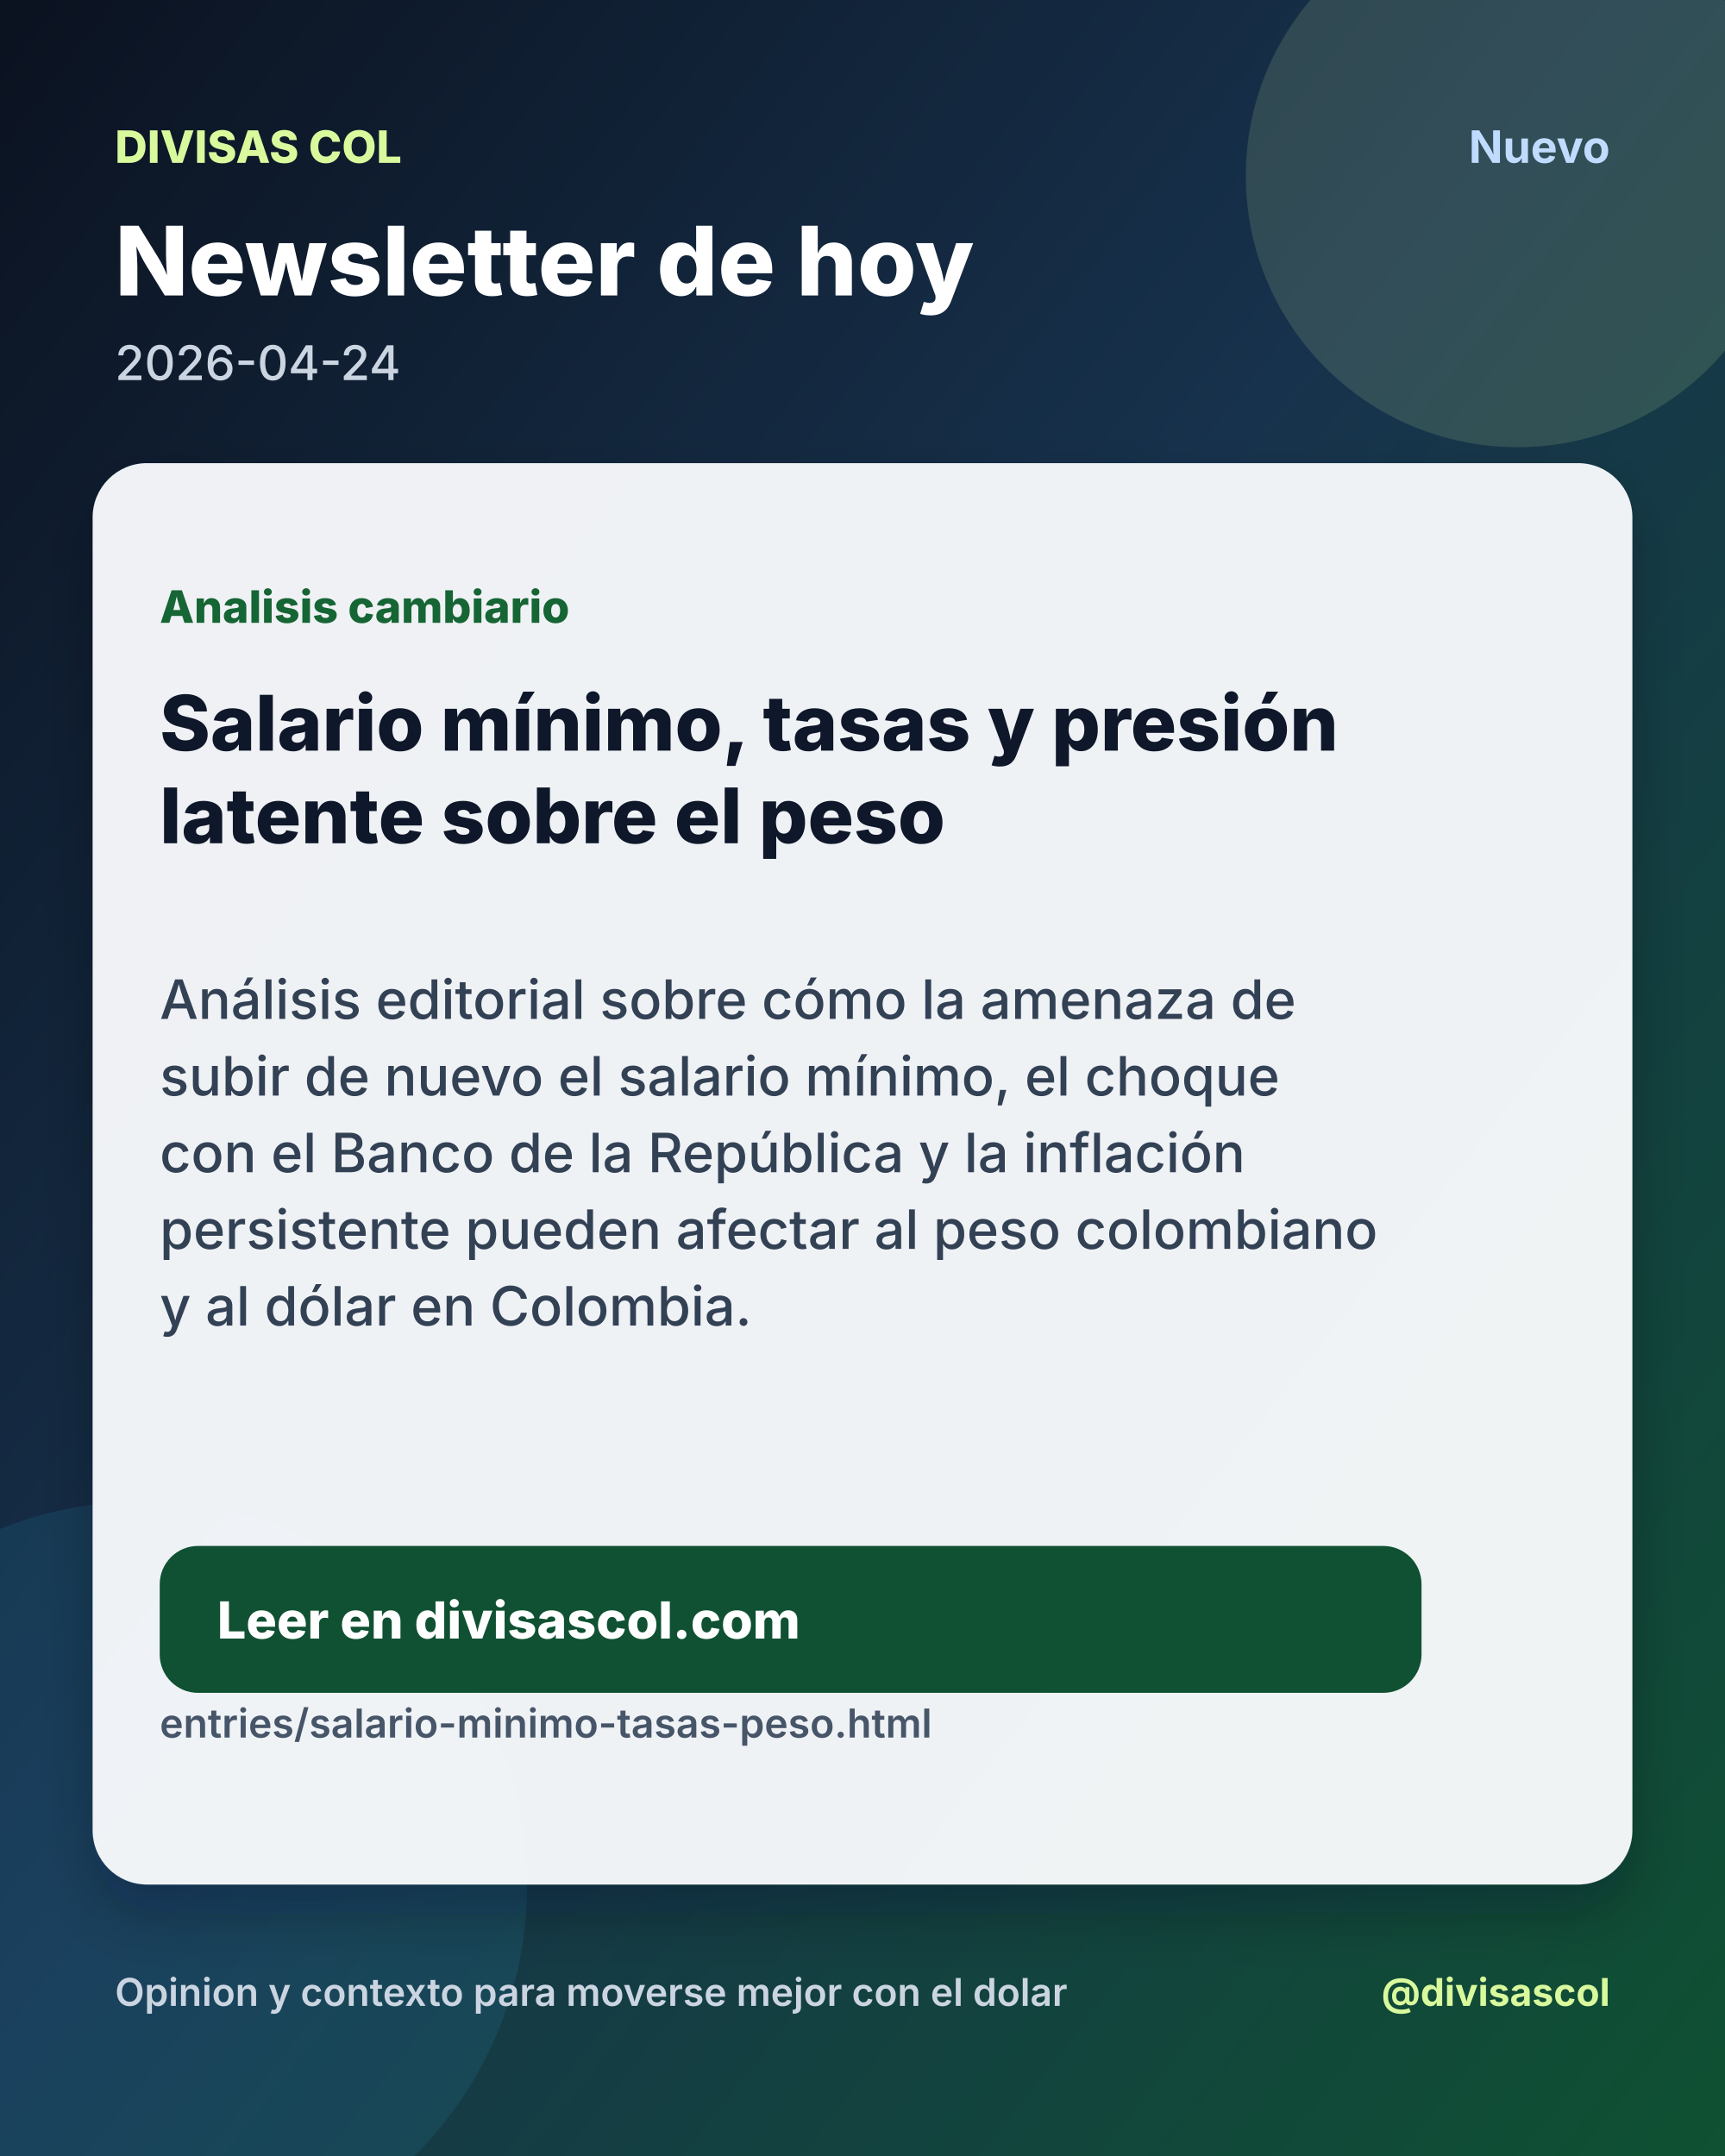
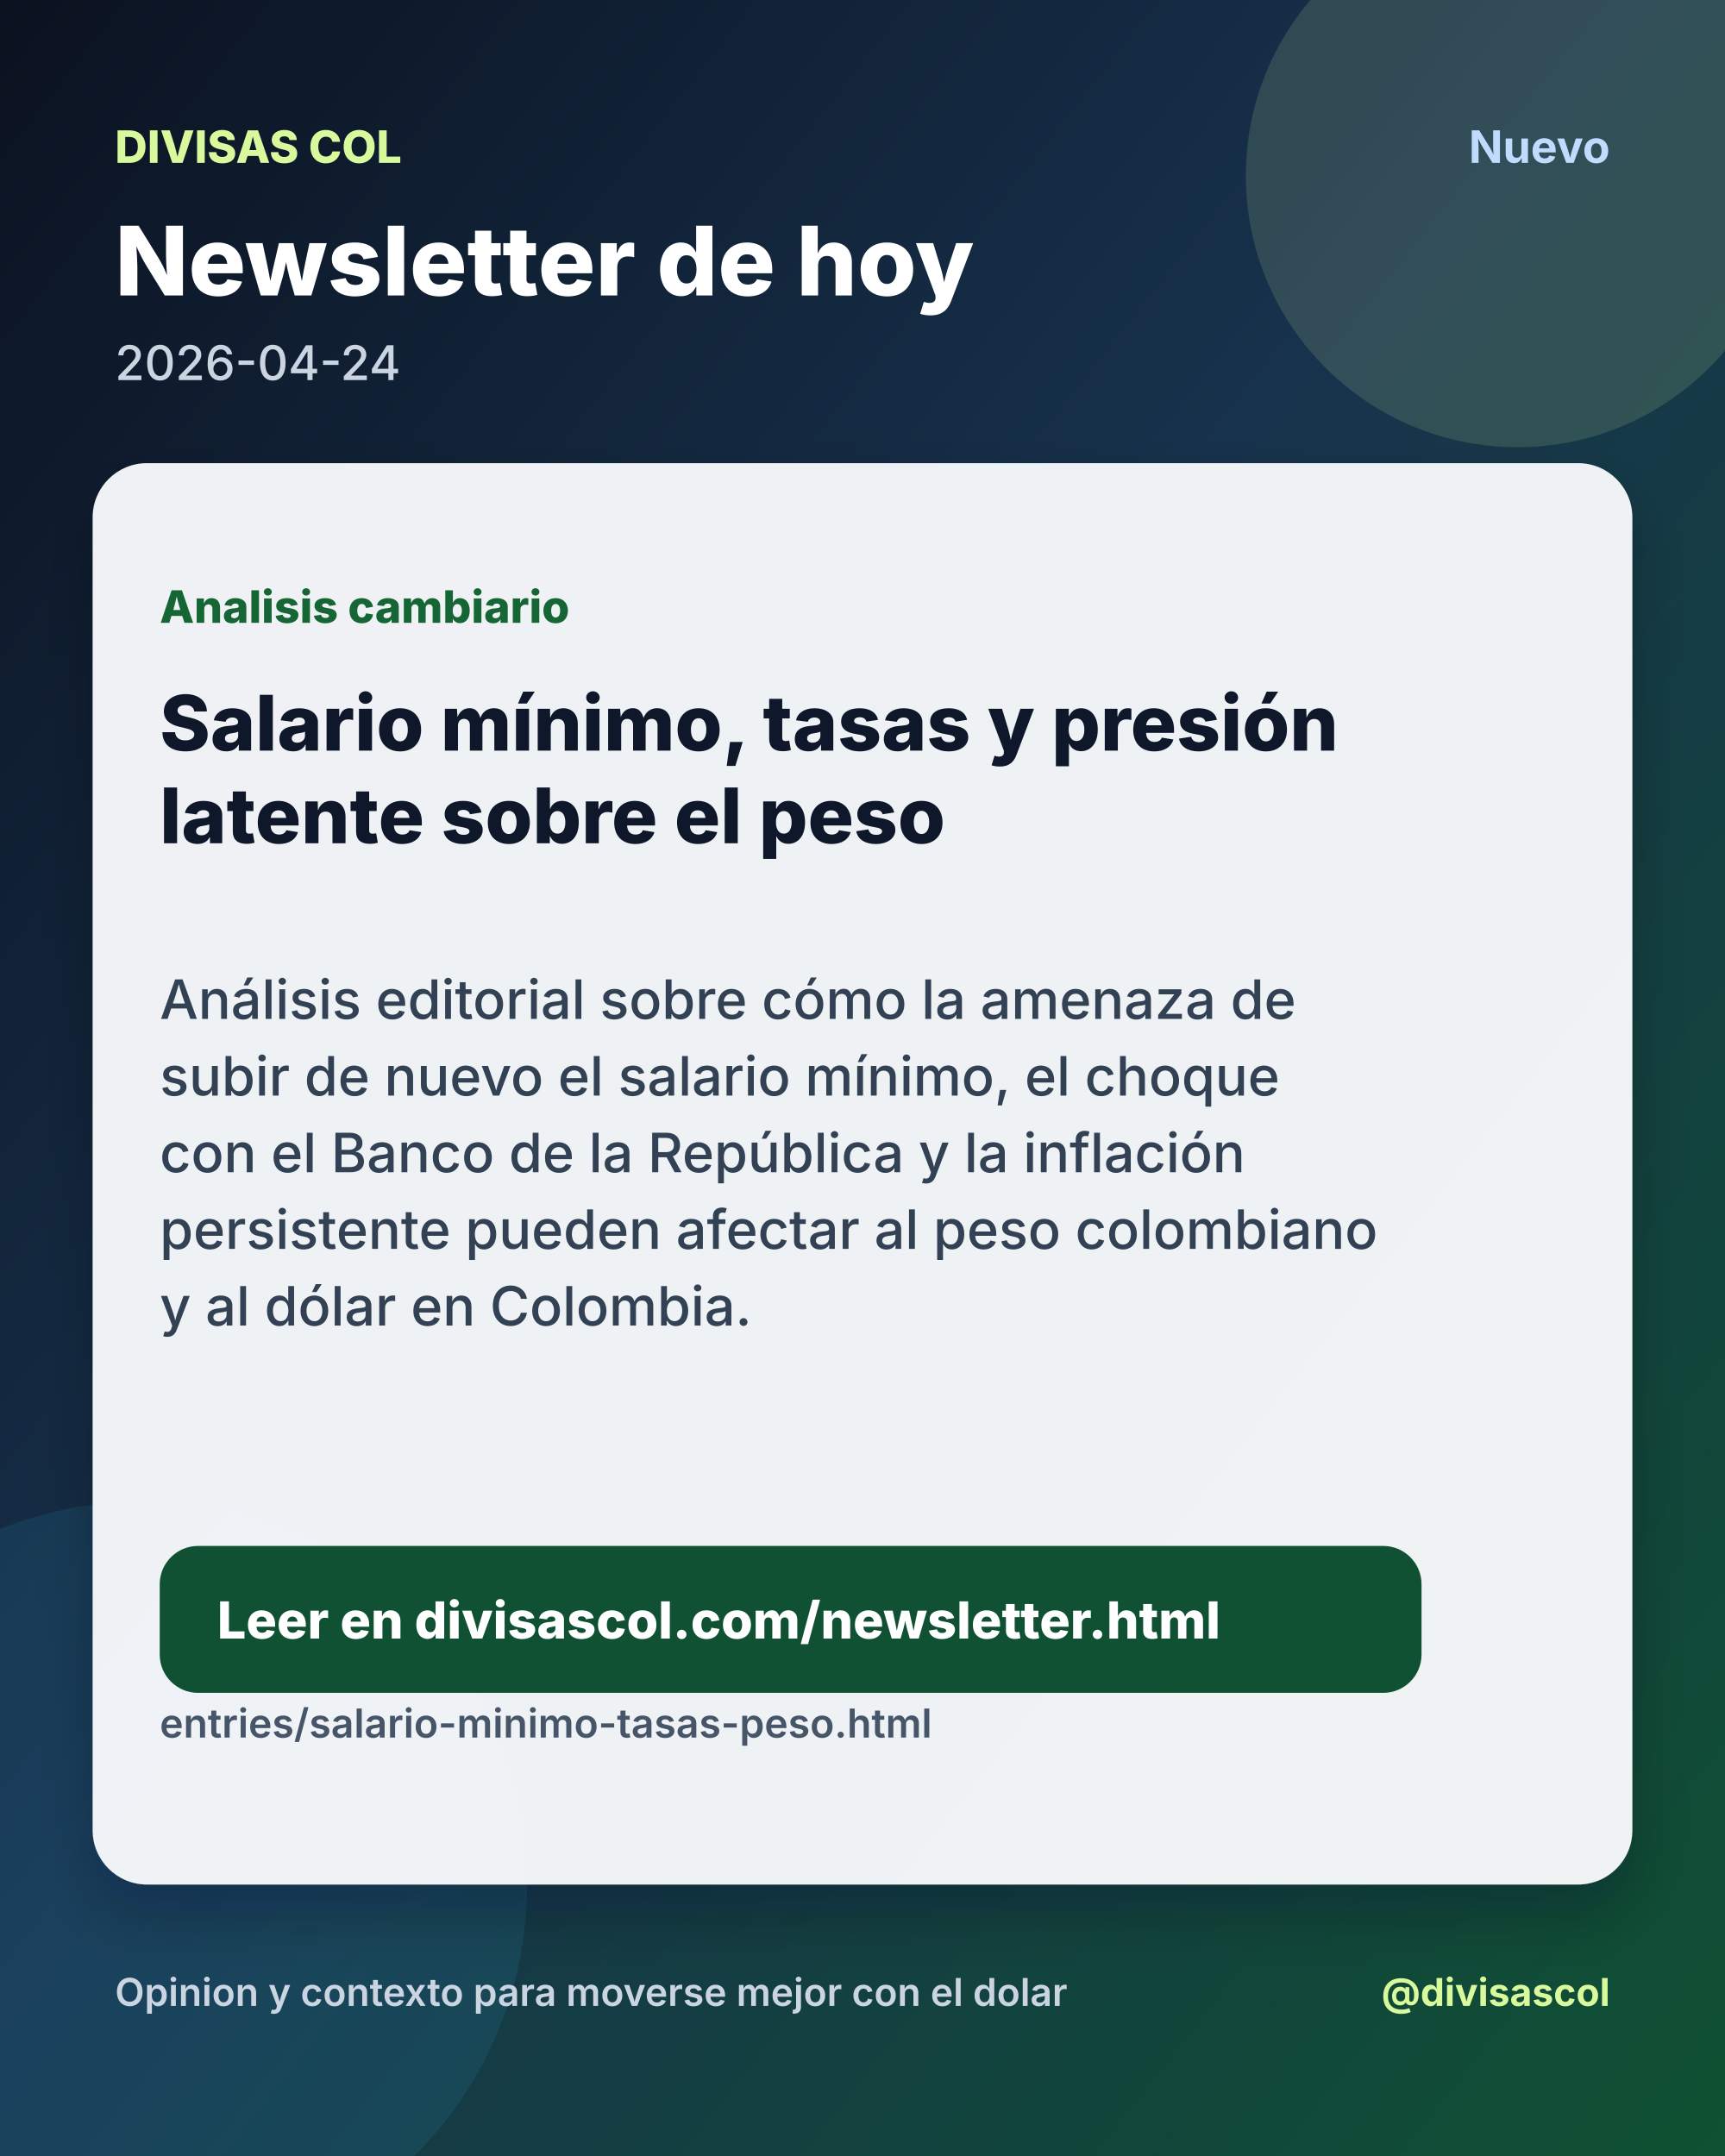
<svg xmlns="http://www.w3.org/2000/svg" width="1080" height="1350" viewBox="0 0 1080 1350">
  <defs>
    <linearGradient id="bg" x1="0" y1="0" x2="1" y2="1">
      <stop offset="0%" stop-color="#0b1220" />
      <stop offset="46%" stop-color="#17324d" />
      <stop offset="100%" stop-color="#0f5132" />
    </linearGradient>
    <filter id="shadow" x="-20%" y="-20%" width="140%" height="140%">
      <feDropShadow dx="0" dy="18" stdDeviation="18" flood-color="#020617" flood-opacity="0.28" />
    </filter>
  </defs>
  <rect width="1080" height="1350" fill="url(#bg)" />
  <circle cx="950" cy="110" r="170" fill="#d9f99d" opacity="0.14" />
  <circle cx="90" cy="1180" r="240" fill="#38bdf8" opacity="0.10" />
  <text x="72" y="102" fill="#d9f99d" font-size="28" font-family="Inter, Arial, sans-serif" font-weight="800" text-anchor="start">DIVISAS COL</text>
  <text x="1008" y="102" fill="#bfdbfe" font-size="28" font-family="Inter, Arial, sans-serif" font-weight="700" text-anchor="end">Nuevo</text>
  <text x="72" y="185" fill="#ffffff" font-size="60" font-family="Inter, Arial, sans-serif" font-weight="800" text-anchor="start">Newsletter de hoy</text>
  <text x="72" y="238" fill="#cbd5e1" font-size="30" font-family="Inter, Arial, sans-serif" font-weight="500" text-anchor="start">2026-04-24</text>
  <rect x="58" y="290" width="964" height="890" rx="34" fill="#f8fafc" opacity="0.96" filter="url(#shadow)" />
  <text x="100" y="390" fill="#166534" font-size="28" font-family="Inter, Arial, sans-serif" font-weight="800" text-anchor="start">Analisis cambiario</text>
  <text x="100" y="470" fill="#0f172a" font-size="48" font-family="Inter, Arial, sans-serif" font-weight="800" text-anchor="start">Salario mínimo, tasas y presión</text>
  <text x="100" y="528" fill="#0f172a" font-size="48" font-family="Inter, Arial, sans-serif" font-weight="800" text-anchor="start">latente sobre el peso</text>
  <text x="100" y="638" fill="#334155" font-size="34" font-family="Inter, Arial, sans-serif" font-weight="500" text-anchor="start">Análisis editorial sobre cómo la amenaza de</text>
  <text x="100" y="686" fill="#334155" font-size="34" font-family="Inter, Arial, sans-serif" font-weight="500" text-anchor="start">subir de nuevo el salario mínimo, el choque</text>
  <text x="100" y="734" fill="#334155" font-size="34" font-family="Inter, Arial, sans-serif" font-weight="500" text-anchor="start">con el Banco de la República y la inflación</text>
  <text x="100" y="782" fill="#334155" font-size="34" font-family="Inter, Arial, sans-serif" font-weight="500" text-anchor="start">persistente pueden afectar al peso colombiano</text>
  <text x="100" y="830" fill="#334155" font-size="34" font-family="Inter, Arial, sans-serif" font-weight="500" text-anchor="start">y al dólar en Colombia.</text>
  <rect x="100" y="968" width="790" height="92" rx="24" fill="#0f5132" />
-   <text x="136" y="1026" fill="#ffffff" font-size="32" font-family="Inter, Arial, sans-serif" font-weight="800" text-anchor="start">Leer en divisascol.com</text>
+   <text x="136" y="1026" fill="#ffffff" font-size="32" font-family="Inter, Arial, sans-serif" font-weight="800" text-anchor="start">Leer en divisascol.com/newsletter.html</text>
  <text x="100" y="1088" fill="#475569" font-size="25" font-family="Inter, Arial, sans-serif" font-weight="600" text-anchor="start">entries/salario-minimo-tasas-peso.html</text>
  <text x="72" y="1256" fill="#cbd5e1" font-size="24" font-family="Inter, Arial, sans-serif" font-weight="600" text-anchor="start">Opinion y contexto para moverse mejor con el dolar</text>
  <text x="1008" y="1256" fill="#d9f99d" font-size="24" font-family="Inter, Arial, sans-serif" font-weight="700" text-anchor="end">@divisascol</text>
</svg>
